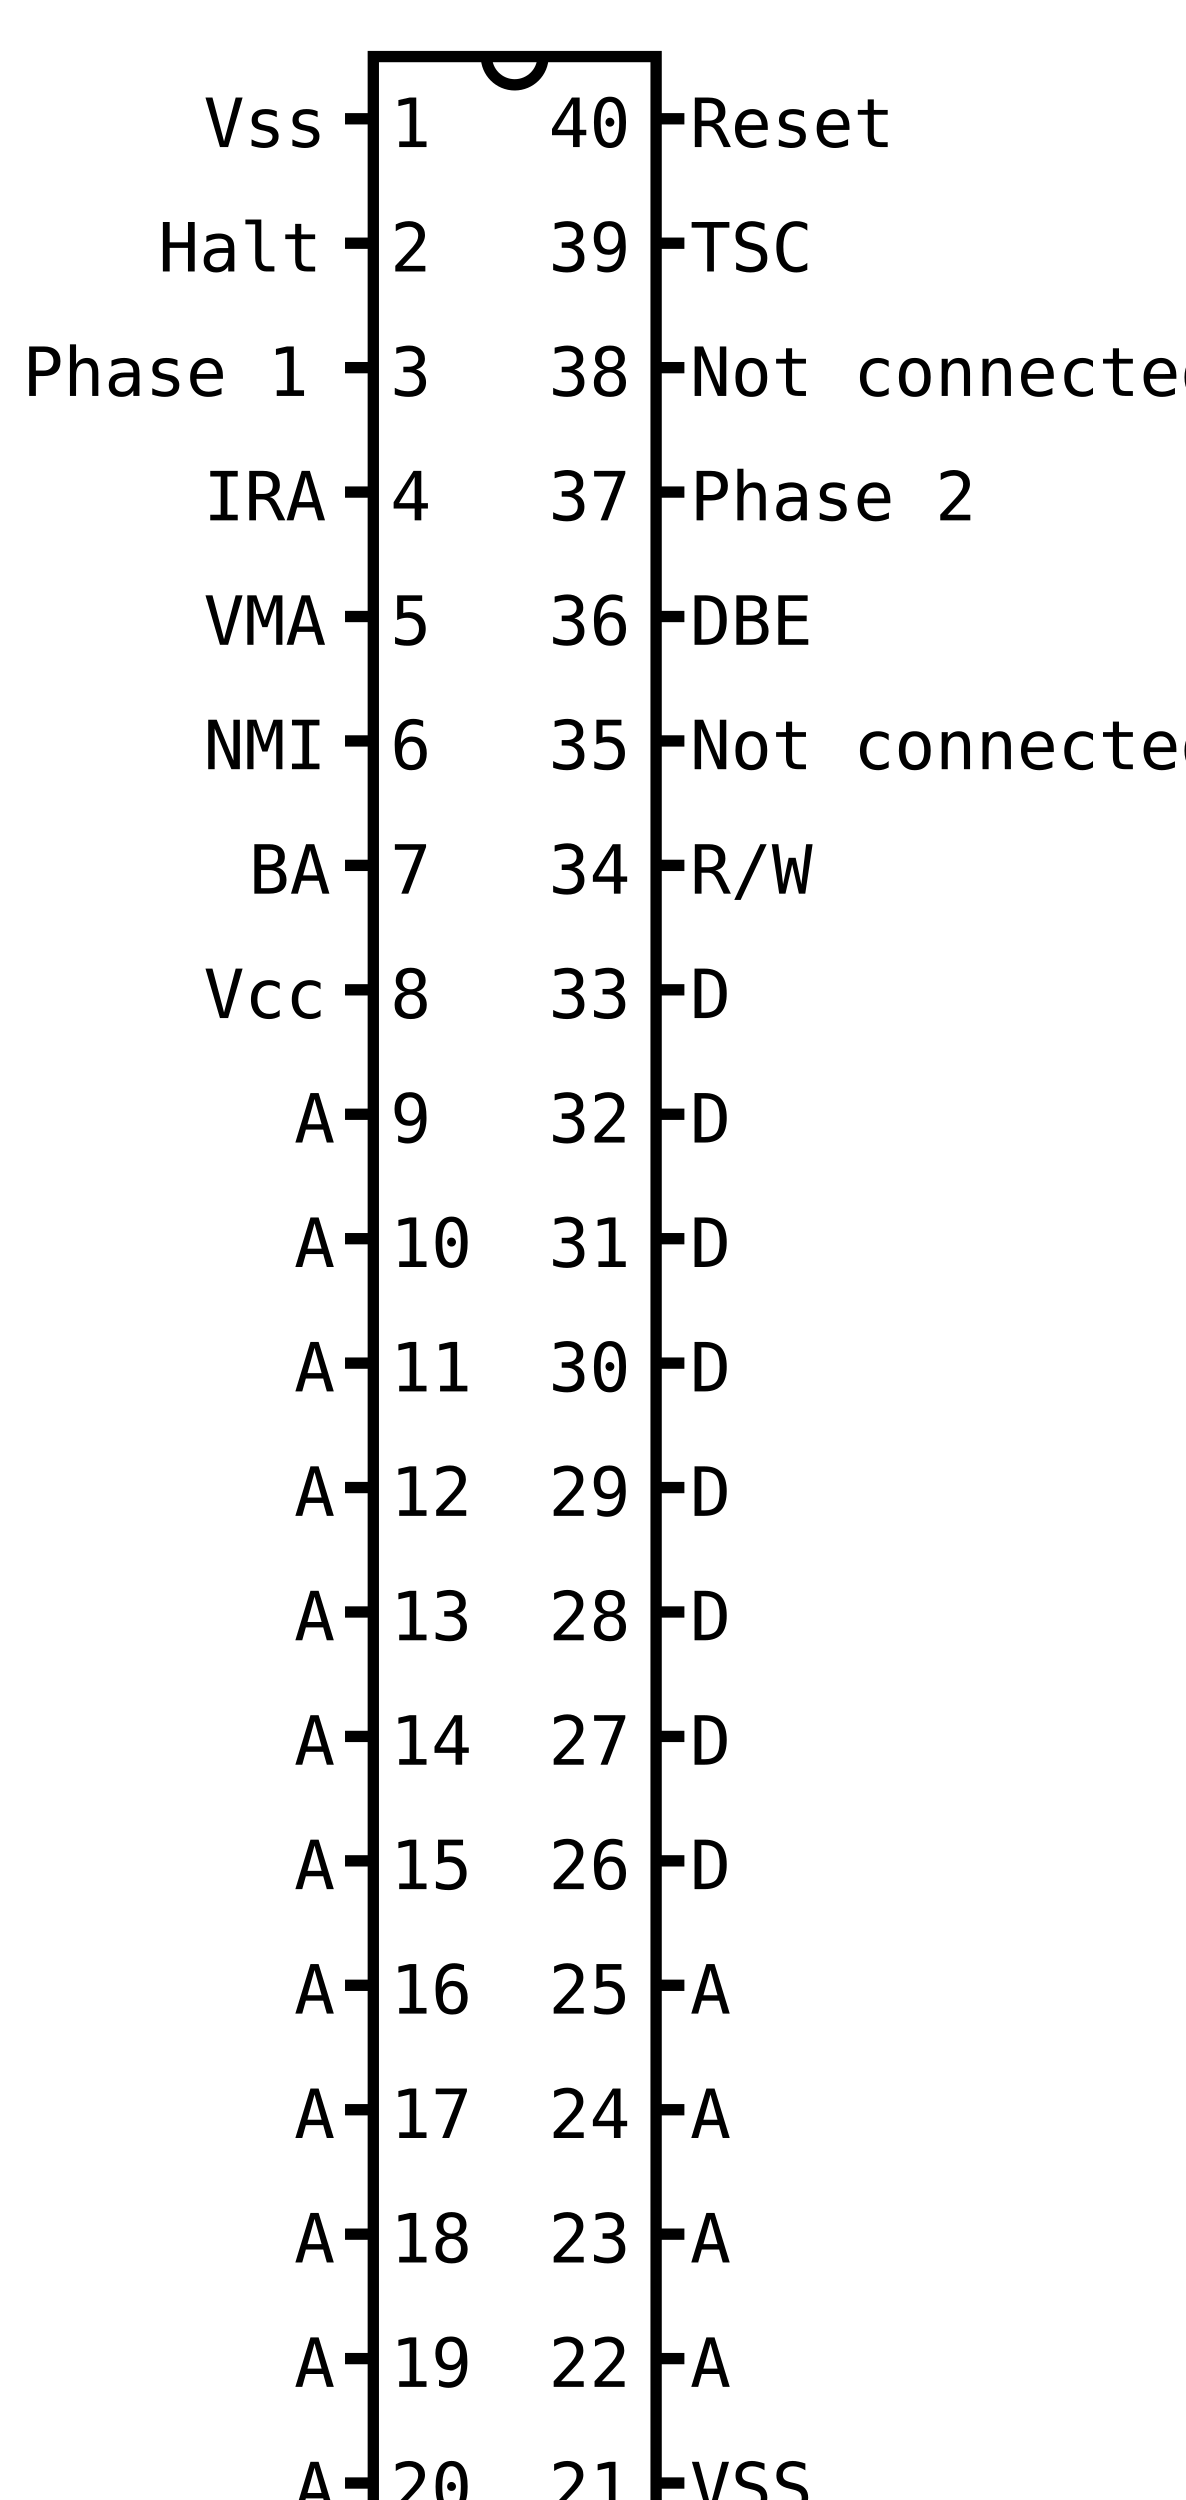
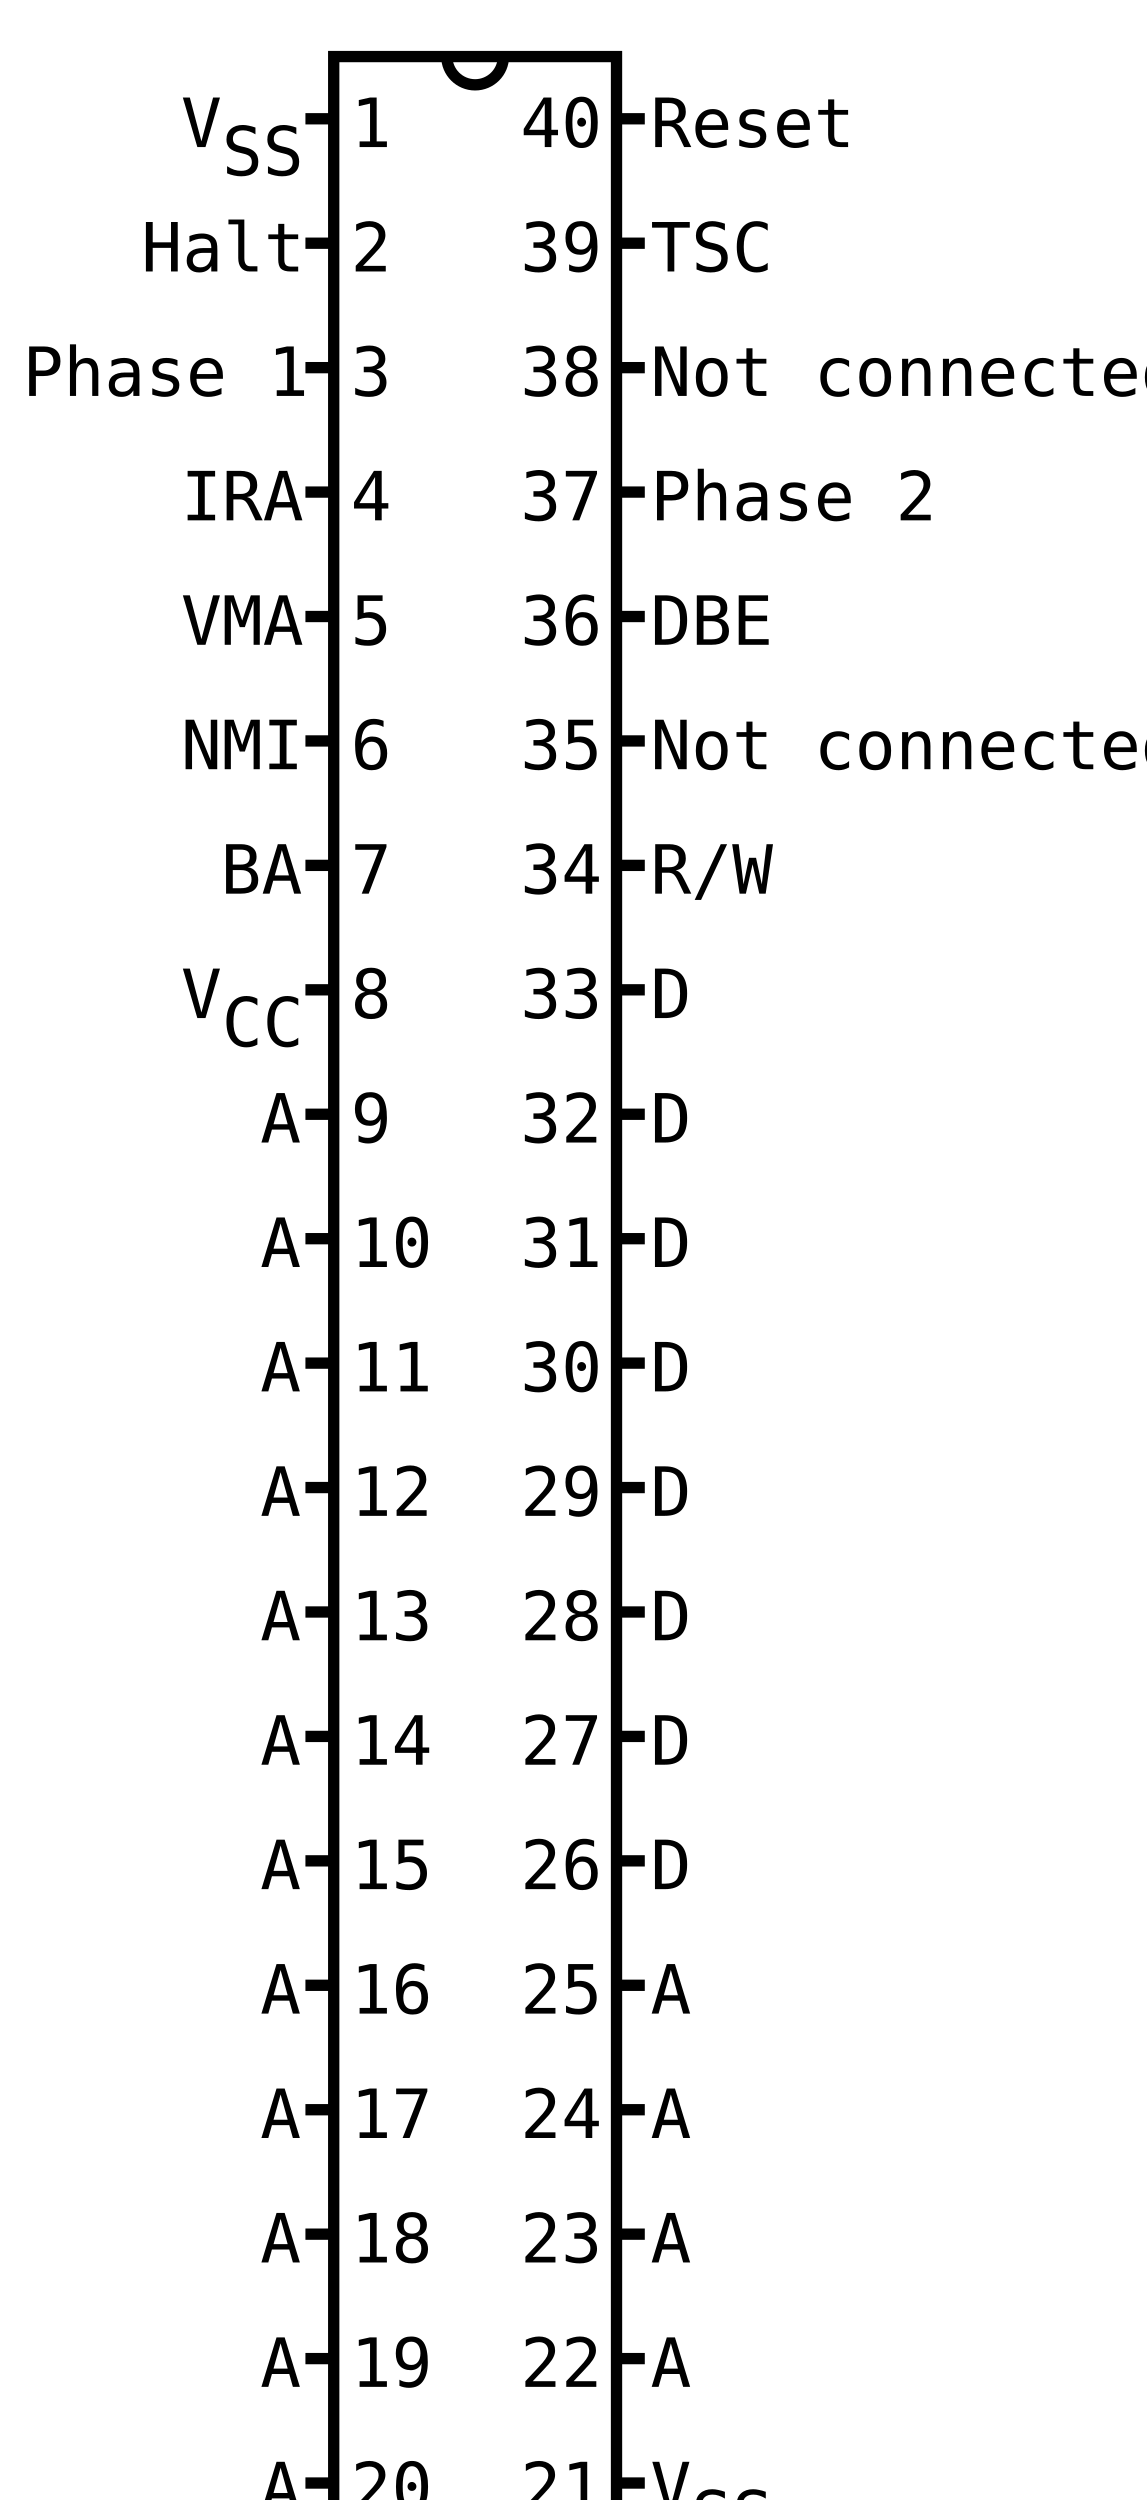
<svg xmlns="http://www.w3.org/2000/svg" version="1.1">
-   <rect x="66" y="10" width="50" height="440" fill="none" stroke-width="2" stroke="black" />
-   <path d="M86 10   A 5 5 0 0 0 96 10" stroke="black" fill="black" fill-opacity="0" stroke-width="2" />
-   <line x1="116" y1="21" x2="121" y2="21" stroke="black" stroke-width="2" />
-   <text x="97" y="26" font-family="monospace" fill="black">40</text>
-   <text x="122" y="26" transform="rotate(0 122 26)" font-family="monospace" fill="black">Reset</text>
-   <line x1="116" y1="43" x2="121" y2="43" stroke="black" stroke-width="2" />
-   <text x="97" y="48" font-family="monospace" fill="black">39</text>
-   <text x="122" y="48" transform="rotate(0 122 48)" font-family="monospace" fill="black">TSC</text>
-   <line x1="116" y1="65" x2="121" y2="65" stroke="black" stroke-width="2" />
-   <text x="97" y="70" font-family="monospace" fill="black">38</text>
-   <text x="122" y="70" transform="rotate(0 122 70)" font-family="monospace" fill="black">Not connected</text>
-   <line x1="116" y1="87" x2="121" y2="87" stroke="black" stroke-width="2" />
-   <text x="97" y="92" font-family="monospace" fill="black">37</text>
-   <text x="122" y="92" transform="rotate(0 122 92)" font-family="monospace" fill="black">Phase 2</text>
-   <line x1="116" y1="109" x2="121" y2="109" stroke="black" stroke-width="2" />
-   <text x="97" y="114" font-family="monospace" fill="black">36</text>
-   <text x="122" y="114" transform="rotate(0 122 114)" font-family="monospace" fill="black">DBE</text>
-   <line x1="116" y1="131" x2="121" y2="131" stroke="black" stroke-width="2" />
-   <text x="97" y="136" font-family="monospace" fill="black">35</text>
-   <text x="122" y="136" transform="rotate(0 122 136)" font-family="monospace" fill="black">Not connected</text>
-   <line x1="116" y1="153" x2="121" y2="153" stroke="black" stroke-width="2" />
-   <text x="97" y="158" font-family="monospace" fill="black">34</text>
-   <text x="122" y="158" transform="rotate(0 122 158)" font-family="monospace" fill="black">R/W</text>
-   <line x1="116" y1="175" x2="121" y2="175" stroke="black" stroke-width="2" />
-   <text x="97" y="180" font-family="monospace" fill="black">33</text>
-   <text x="122" y="180" transform="rotate(0 122 180)" font-family="monospace" fill="black">D</text>
-   <line x1="116" y1="197" x2="121" y2="197" stroke="black" stroke-width="2" />
-   <text x="97" y="202" font-family="monospace" fill="black">32</text>
-   <text x="122" y="202" transform="rotate(0 122 202)" font-family="monospace" fill="black">D</text>
-   <line x1="116" y1="219" x2="121" y2="219" stroke="black" stroke-width="2" />
-   <text x="97" y="224" font-family="monospace" fill="black">31</text>
-   <text x="122" y="224" transform="rotate(0 122 224)" font-family="monospace" fill="black">D</text>
-   <line x1="116" y1="241" x2="121" y2="241" stroke="black" stroke-width="2" />
-   <text x="97" y="246" font-family="monospace" fill="black">30</text>
-   <text x="122" y="246" transform="rotate(0 122 246)" font-family="monospace" fill="black">D</text>
-   <line x1="116" y1="263" x2="121" y2="263" stroke="black" stroke-width="2" />
-   <text x="97" y="268" font-family="monospace" fill="black">29</text>
-   <text x="122" y="268" transform="rotate(0 122 268)" font-family="monospace" fill="black">D</text>
-   <line x1="116" y1="285" x2="121" y2="285" stroke="black" stroke-width="2" />
-   <text x="97" y="290" font-family="monospace" fill="black">28</text>
-   <text x="122" y="290" transform="rotate(0 122 290)" font-family="monospace" fill="black">D</text>
-   <line x1="116" y1="307" x2="121" y2="307" stroke="black" stroke-width="2" />
-   <text x="97" y="312" font-family="monospace" fill="black">27</text>
-   <text x="122" y="312" transform="rotate(0 122 312)" font-family="monospace" fill="black">D</text>
-   <line x1="116" y1="329" x2="121" y2="329" stroke="black" stroke-width="2" />
-   <text x="97" y="334" font-family="monospace" fill="black">26</text>
-   <text x="122" y="334" transform="rotate(0 122 334)" font-family="monospace" fill="black">D</text>
-   <line x1="116" y1="351" x2="121" y2="351" stroke="black" stroke-width="2" />
-   <text x="97" y="356" font-family="monospace" fill="black">25</text>
-   <text x="122" y="356" transform="rotate(0 122 356)" font-family="monospace" fill="black">A</text>
-   <line x1="116" y1="373" x2="121" y2="373" stroke="black" stroke-width="2" />
-   <text x="97" y="378" font-family="monospace" fill="black">24</text>
-   <text x="122" y="378" transform="rotate(0 122 378)" font-family="monospace" fill="black">A</text>
-   <line x1="116" y1="395" x2="121" y2="395" stroke="black" stroke-width="2" />
-   <text x="97" y="400" font-family="monospace" fill="black">23</text>
-   <text x="122" y="400" transform="rotate(0 122 400)" font-family="monospace" fill="black">A</text>
-   <line x1="116" y1="417" x2="121" y2="417" stroke="black" stroke-width="2" />
-   <text x="97" y="422" font-family="monospace" fill="black">22</text>
-   <text x="122" y="422" transform="rotate(0 122 422)" font-family="monospace" fill="black">A</text>
-   <line x1="116" y1="439" x2="121" y2="439" stroke="black" stroke-width="2" />
-   <text x="97" y="444" font-family="monospace" fill="black">21</text>
-   <text x="122" y="444" transform="rotate(0 122 444)" font-family="monospace" fill="black">VSS</text>
-   <line x1="66" y1="21" x2="61" y2="21" stroke="black" stroke-width="2" />
-   <text x="69" y="26" font-family="monospace" fill="black">1</text>
-   <text x="36" y="26" transform="rotate(0 36 26)" font-family="monospace" fill="black" textLength="24">Vss</text>
-   <line x1="66" y1="43" x2="61" y2="43" stroke="black" stroke-width="2" />
-   <text x="69" y="48" font-family="monospace" fill="black">2</text>
-   <text x="28" y="48" transform="rotate(0 28 48)" font-family="monospace" fill="black" textLength="32">Halt</text>
-   <line x1="66" y1="65" x2="61" y2="65" stroke="black" stroke-width="2" />
-   <text x="69" y="70" font-family="monospace" fill="black">3</text>
-   <text x="4" y="70" transform="rotate(0 4 70)" font-family="monospace" fill="black" textLength="56">Phase 1</text>
-   <line x1="66" y1="87" x2="61" y2="87" stroke="black" stroke-width="2" />
-   <text x="69" y="92" font-family="monospace" fill="black">4</text>
-   <text x="36" y="92" transform="rotate(0 36 92)" font-family="monospace" fill="black" textLength="24">IRA</text>
-   <line x1="66" y1="109" x2="61" y2="109" stroke="black" stroke-width="2" />
-   <text x="69" y="114" font-family="monospace" fill="black">5</text>
-   <text x="36" y="114" transform="rotate(0 36 114)" font-family="monospace" fill="black" textLength="24">VMA</text>
-   <line x1="66" y1="131" x2="61" y2="131" stroke="black" stroke-width="2" />
-   <text x="69" y="136" font-family="monospace" fill="black">6</text>
-   <text x="36" y="136" transform="rotate(0 36 136)" font-family="monospace" fill="black" textLength="24">NMI</text>
-   <line x1="66" y1="153" x2="61" y2="153" stroke="black" stroke-width="2" />
-   <text x="69" y="158" font-family="monospace" fill="black">7</text>
-   <text x="44" y="158" transform="rotate(0 44 158)" font-family="monospace" fill="black" textLength="16">BA</text>
-   <line x1="66" y1="175" x2="61" y2="175" stroke="black" stroke-width="2" />
-   <text x="69" y="180" font-family="monospace" fill="black">8</text>
-   <text x="36" y="180" transform="rotate(0 36 180)" font-family="monospace" fill="black" textLength="24">Vcc</text>
-   <line x1="66" y1="197" x2="61" y2="197" stroke="black" stroke-width="2" />
-   <text x="69" y="202" font-family="monospace" fill="black">9</text>
-   <text x="52" y="202" transform="rotate(0 52 202)" font-family="monospace" fill="black" textLength="8">A</text>
-   <line x1="66" y1="219" x2="61" y2="219" stroke="black" stroke-width="2" />
-   <text x="69" y="224" font-family="monospace" fill="black">10</text>
-   <text x="52" y="224" transform="rotate(0 52 224)" font-family="monospace" fill="black" textLength="8">A</text>
-   <line x1="66" y1="241" x2="61" y2="241" stroke="black" stroke-width="2" />
-   <text x="69" y="246" font-family="monospace" fill="black">11</text>
-   <text x="52" y="246" transform="rotate(0 52 246)" font-family="monospace" fill="black" textLength="8">A</text>
-   <line x1="66" y1="263" x2="61" y2="263" stroke="black" stroke-width="2" />
-   <text x="69" y="268" font-family="monospace" fill="black">12</text>
-   <text x="52" y="268" transform="rotate(0 52 268)" font-family="monospace" fill="black" textLength="8">A</text>
-   <line x1="66" y1="285" x2="61" y2="285" stroke="black" stroke-width="2" />
-   <text x="69" y="290" font-family="monospace" fill="black">13</text>
-   <text x="52" y="290" transform="rotate(0 52 290)" font-family="monospace" fill="black" textLength="8">A</text>
-   <line x1="66" y1="307" x2="61" y2="307" stroke="black" stroke-width="2" />
-   <text x="69" y="312" font-family="monospace" fill="black">14</text>
-   <text x="52" y="312" transform="rotate(0 52 312)" font-family="monospace" fill="black" textLength="8">A</text>
-   <line x1="66" y1="329" x2="61" y2="329" stroke="black" stroke-width="2" />
-   <text x="69" y="334" font-family="monospace" fill="black">15</text>
-   <text x="52" y="334" transform="rotate(0 52 334)" font-family="monospace" fill="black" textLength="8">A</text>
-   <line x1="66" y1="351" x2="61" y2="351" stroke="black" stroke-width="2" />
-   <text x="69" y="356" font-family="monospace" fill="black">16</text>
-   <text x="52" y="356" transform="rotate(0 52 356)" font-family="monospace" fill="black" textLength="8">A</text>
-   <line x1="66" y1="373" x2="61" y2="373" stroke="black" stroke-width="2" />
-   <text x="69" y="378" font-family="monospace" fill="black">17</text>
-   <text x="52" y="378" transform="rotate(0 52 378)" font-family="monospace" fill="black" textLength="8">A</text>
-   <line x1="66" y1="395" x2="61" y2="395" stroke="black" stroke-width="2" />
-   <text x="69" y="400" font-family="monospace" fill="black">18</text>
-   <text x="52" y="400" transform="rotate(0 52 400)" font-family="monospace" fill="black" textLength="8">A</text>
-   <line x1="66" y1="417" x2="61" y2="417" stroke="black" stroke-width="2" />
-   <text x="69" y="422" font-family="monospace" fill="black">19</text>
-   <text x="52" y="422" transform="rotate(0 52 422)" font-family="monospace" fill="black" textLength="8">A</text>
-   <line x1="66" y1="439" x2="61" y2="439" stroke="black" stroke-width="2" />
-   <text x="69" y="444" font-family="monospace" fill="black">20</text>
-   <text x="52" y="444" transform="rotate(0 52 444)" font-family="monospace" fill="black" textLength="8">A</text>
+   <rect x="59" y="10" width="50" height="440" fill="none" stroke-width="2" stroke="black" />
+   <path d="M79 10   A 5 5 0 0 0 89 10" stroke="black" fill="black" fill-opacity="0" stroke-width="2" />
+   <line x1="109" y1="21" x2="114" y2="21" stroke="black" stroke-width="2" />
+   <text x="92" y="26" font-family="monospace" fill="black">40</text>
+   <text x="115" y="26" transform="rotate(0 115 26)" font-family="monospace" fill="black">Reset</text>
+   <line x1="109" y1="43" x2="114" y2="43" stroke="black" stroke-width="2" />
+   <text x="92" y="48" font-family="monospace" fill="black">39</text>
+   <text x="115" y="48" transform="rotate(0 115 48)" font-family="monospace" fill="black">TSC</text>
+   <line x1="109" y1="65" x2="114" y2="65" stroke="black" stroke-width="2" />
+   <text x="92" y="70" font-family="monospace" fill="black">38</text>
+   <text x="115" y="70" transform="rotate(0 115 70)" font-family="monospace" fill="black">Not connected</text>
+   <line x1="109" y1="87" x2="114" y2="87" stroke="black" stroke-width="2" />
+   <text x="92" y="92" font-family="monospace" fill="black">37</text>
+   <text x="115" y="92" transform="rotate(0 115 92)" font-family="monospace" fill="black">Phase 2</text>
+   <line x1="109" y1="109" x2="114" y2="109" stroke="black" stroke-width="2" />
+   <text x="92" y="114" font-family="monospace" fill="black">36</text>
+   <text x="115" y="114" transform="rotate(0 115 114)" font-family="monospace" fill="black">DBE</text>
+   <line x1="109" y1="131" x2="114" y2="131" stroke="black" stroke-width="2" />
+   <text x="92" y="136" font-family="monospace" fill="black">35</text>
+   <text x="115" y="136" transform="rotate(0 115 136)" font-family="monospace" fill="black">Not connected</text>
+   <line x1="109" y1="153" x2="114" y2="153" stroke="black" stroke-width="2" />
+   <text x="92" y="158" font-family="monospace" fill="black">34</text>
+   <text x="115" y="158" transform="rotate(0 115 158)" font-family="monospace" fill="black">R/W</text>
+   <line x1="109" y1="175" x2="114" y2="175" stroke="black" stroke-width="2" />
+   <text x="92" y="180" font-family="monospace" fill="black">33</text>
+   <text x="115" y="180" transform="rotate(0 115 180)" font-family="monospace" fill="black">D</text>
+   <line x1="109" y1="197" x2="114" y2="197" stroke="black" stroke-width="2" />
+   <text x="92" y="202" font-family="monospace" fill="black">32</text>
+   <text x="115" y="202" transform="rotate(0 115 202)" font-family="monospace" fill="black">D</text>
+   <line x1="109" y1="219" x2="114" y2="219" stroke="black" stroke-width="2" />
+   <text x="92" y="224" font-family="monospace" fill="black">31</text>
+   <text x="115" y="224" transform="rotate(0 115 224)" font-family="monospace" fill="black">D</text>
+   <line x1="109" y1="241" x2="114" y2="241" stroke="black" stroke-width="2" />
+   <text x="92" y="246" font-family="monospace" fill="black">30</text>
+   <text x="115" y="246" transform="rotate(0 115 246)" font-family="monospace" fill="black">D</text>
+   <line x1="109" y1="263" x2="114" y2="263" stroke="black" stroke-width="2" />
+   <text x="92" y="268" font-family="monospace" fill="black">29</text>
+   <text x="115" y="268" transform="rotate(0 115 268)" font-family="monospace" fill="black">D</text>
+   <line x1="109" y1="285" x2="114" y2="285" stroke="black" stroke-width="2" />
+   <text x="92" y="290" font-family="monospace" fill="black">28</text>
+   <text x="115" y="290" transform="rotate(0 115 290)" font-family="monospace" fill="black">D</text>
+   <line x1="109" y1="307" x2="114" y2="307" stroke="black" stroke-width="2" />
+   <text x="92" y="312" font-family="monospace" fill="black">27</text>
+   <text x="115" y="312" transform="rotate(0 115 312)" font-family="monospace" fill="black">D</text>
+   <line x1="109" y1="329" x2="114" y2="329" stroke="black" stroke-width="2" />
+   <text x="92" y="334" font-family="monospace" fill="black">26</text>
+   <text x="115" y="334" transform="rotate(0 115 334)" font-family="monospace" fill="black">D</text>
+   <line x1="109" y1="351" x2="114" y2="351" stroke="black" stroke-width="2" />
+   <text x="92" y="356" font-family="monospace" fill="black">25</text>
+   <text x="115" y="356" transform="rotate(0 115 356)" font-family="monospace" fill="black">A</text>
+   <line x1="109" y1="373" x2="114" y2="373" stroke="black" stroke-width="2" />
+   <text x="92" y="378" font-family="monospace" fill="black">24</text>
+   <text x="115" y="378" transform="rotate(0 115 378)" font-family="monospace" fill="black">A</text>
+   <line x1="109" y1="395" x2="114" y2="395" stroke="black" stroke-width="2" />
+   <text x="92" y="400" font-family="monospace" fill="black">23</text>
+   <text x="115" y="400" transform="rotate(0 115 400)" font-family="monospace" fill="black">A</text>
+   <line x1="109" y1="417" x2="114" y2="417" stroke="black" stroke-width="2" />
+   <text x="92" y="422" font-family="monospace" fill="black">22</text>
+   <text x="115" y="422" transform="rotate(0 115 422)" font-family="monospace" fill="black">A</text>
+   <line x1="109" y1="439" x2="114" y2="439" stroke="black" stroke-width="2" />
+   <text x="92" y="444" font-family="monospace" fill="black">21</text>
+   <text x="115" y="444" transform="rotate(0 115 444)" font-family="monospace" fill="black">V<tspan dy="5">SS</tspan>
+   </text>
+   <line x1="59" y1="21" x2="54" y2="21" stroke="black" stroke-width="2" />
+   <text x="62" y="26" font-family="monospace" fill="black">1</text>
+   <text x="32" y="26" transform="rotate(0 32 26)" font-family="monospace" fill="black" textLength="21">V<tspan dy="5">SS</tspan>
+   </text>
+   <line x1="59" y1="43" x2="54" y2="43" stroke="black" stroke-width="2" />
+   <text x="62" y="48" font-family="monospace" fill="black">2</text>
+   <text x="25" y="48" transform="rotate(0 25 48)" font-family="monospace" fill="black" textLength="28">Halt</text>
+   <line x1="59" y1="65" x2="54" y2="65" stroke="black" stroke-width="2" />
+   <text x="62" y="70" font-family="monospace" fill="black">3</text>
+   <text x="4" y="70" transform="rotate(0 4 70)" font-family="monospace" fill="black" textLength="49">Phase 1</text>
+   <line x1="59" y1="87" x2="54" y2="87" stroke="black" stroke-width="2" />
+   <text x="62" y="92" font-family="monospace" fill="black">4</text>
+   <text x="32" y="92" transform="rotate(0 32 92)" font-family="monospace" fill="black" textLength="21">IRA</text>
+   <line x1="59" y1="109" x2="54" y2="109" stroke="black" stroke-width="2" />
+   <text x="62" y="114" font-family="monospace" fill="black">5</text>
+   <text x="32" y="114" transform="rotate(0 32 114)" font-family="monospace" fill="black" textLength="21">VMA</text>
+   <line x1="59" y1="131" x2="54" y2="131" stroke="black" stroke-width="2" />
+   <text x="62" y="136" font-family="monospace" fill="black">6</text>
+   <text x="32" y="136" transform="rotate(0 32 136)" font-family="monospace" fill="black" textLength="21">NMI</text>
+   <line x1="59" y1="153" x2="54" y2="153" stroke="black" stroke-width="2" />
+   <text x="62" y="158" font-family="monospace" fill="black">7</text>
+   <text x="39" y="158" transform="rotate(0 39 158)" font-family="monospace" fill="black" textLength="14">BA</text>
+   <line x1="59" y1="175" x2="54" y2="175" stroke="black" stroke-width="2" />
+   <text x="62" y="180" font-family="monospace" fill="black">8</text>
+   <text x="32" y="180" transform="rotate(0 32 180)" font-family="monospace" fill="black" textLength="21">V<tspan dy="5">CC</tspan>
+   </text>
+   <line x1="59" y1="197" x2="54" y2="197" stroke="black" stroke-width="2" />
+   <text x="62" y="202" font-family="monospace" fill="black">9</text>
+   <text x="46" y="202" transform="rotate(0 46 202)" font-family="monospace" fill="black" textLength="7">A</text>
+   <line x1="59" y1="219" x2="54" y2="219" stroke="black" stroke-width="2" />
+   <text x="62" y="224" font-family="monospace" fill="black">10</text>
+   <text x="46" y="224" transform="rotate(0 46 224)" font-family="monospace" fill="black" textLength="7">A</text>
+   <line x1="59" y1="241" x2="54" y2="241" stroke="black" stroke-width="2" />
+   <text x="62" y="246" font-family="monospace" fill="black">11</text>
+   <text x="46" y="246" transform="rotate(0 46 246)" font-family="monospace" fill="black" textLength="7">A</text>
+   <line x1="59" y1="263" x2="54" y2="263" stroke="black" stroke-width="2" />
+   <text x="62" y="268" font-family="monospace" fill="black">12</text>
+   <text x="46" y="268" transform="rotate(0 46 268)" font-family="monospace" fill="black" textLength="7">A</text>
+   <line x1="59" y1="285" x2="54" y2="285" stroke="black" stroke-width="2" />
+   <text x="62" y="290" font-family="monospace" fill="black">13</text>
+   <text x="46" y="290" transform="rotate(0 46 290)" font-family="monospace" fill="black" textLength="7">A</text>
+   <line x1="59" y1="307" x2="54" y2="307" stroke="black" stroke-width="2" />
+   <text x="62" y="312" font-family="monospace" fill="black">14</text>
+   <text x="46" y="312" transform="rotate(0 46 312)" font-family="monospace" fill="black" textLength="7">A</text>
+   <line x1="59" y1="329" x2="54" y2="329" stroke="black" stroke-width="2" />
+   <text x="62" y="334" font-family="monospace" fill="black">15</text>
+   <text x="46" y="334" transform="rotate(0 46 334)" font-family="monospace" fill="black" textLength="7">A</text>
+   <line x1="59" y1="351" x2="54" y2="351" stroke="black" stroke-width="2" />
+   <text x="62" y="356" font-family="monospace" fill="black">16</text>
+   <text x="46" y="356" transform="rotate(0 46 356)" font-family="monospace" fill="black" textLength="7">A</text>
+   <line x1="59" y1="373" x2="54" y2="373" stroke="black" stroke-width="2" />
+   <text x="62" y="378" font-family="monospace" fill="black">17</text>
+   <text x="46" y="378" transform="rotate(0 46 378)" font-family="monospace" fill="black" textLength="7">A</text>
+   <line x1="59" y1="395" x2="54" y2="395" stroke="black" stroke-width="2" />
+   <text x="62" y="400" font-family="monospace" fill="black">18</text>
+   <text x="46" y="400" transform="rotate(0 46 400)" font-family="monospace" fill="black" textLength="7">A</text>
+   <line x1="59" y1="417" x2="54" y2="417" stroke="black" stroke-width="2" />
+   <text x="62" y="422" font-family="monospace" fill="black">19</text>
+   <text x="46" y="422" transform="rotate(0 46 422)" font-family="monospace" fill="black" textLength="7">A</text>
+   <line x1="59" y1="439" x2="54" y2="439" stroke="black" stroke-width="2" />
+   <text x="62" y="444" font-family="monospace" fill="black">20</text>
+   <text x="46" y="444" transform="rotate(0 46 444)" font-family="monospace" fill="black" textLength="7">A</text>
</svg>
